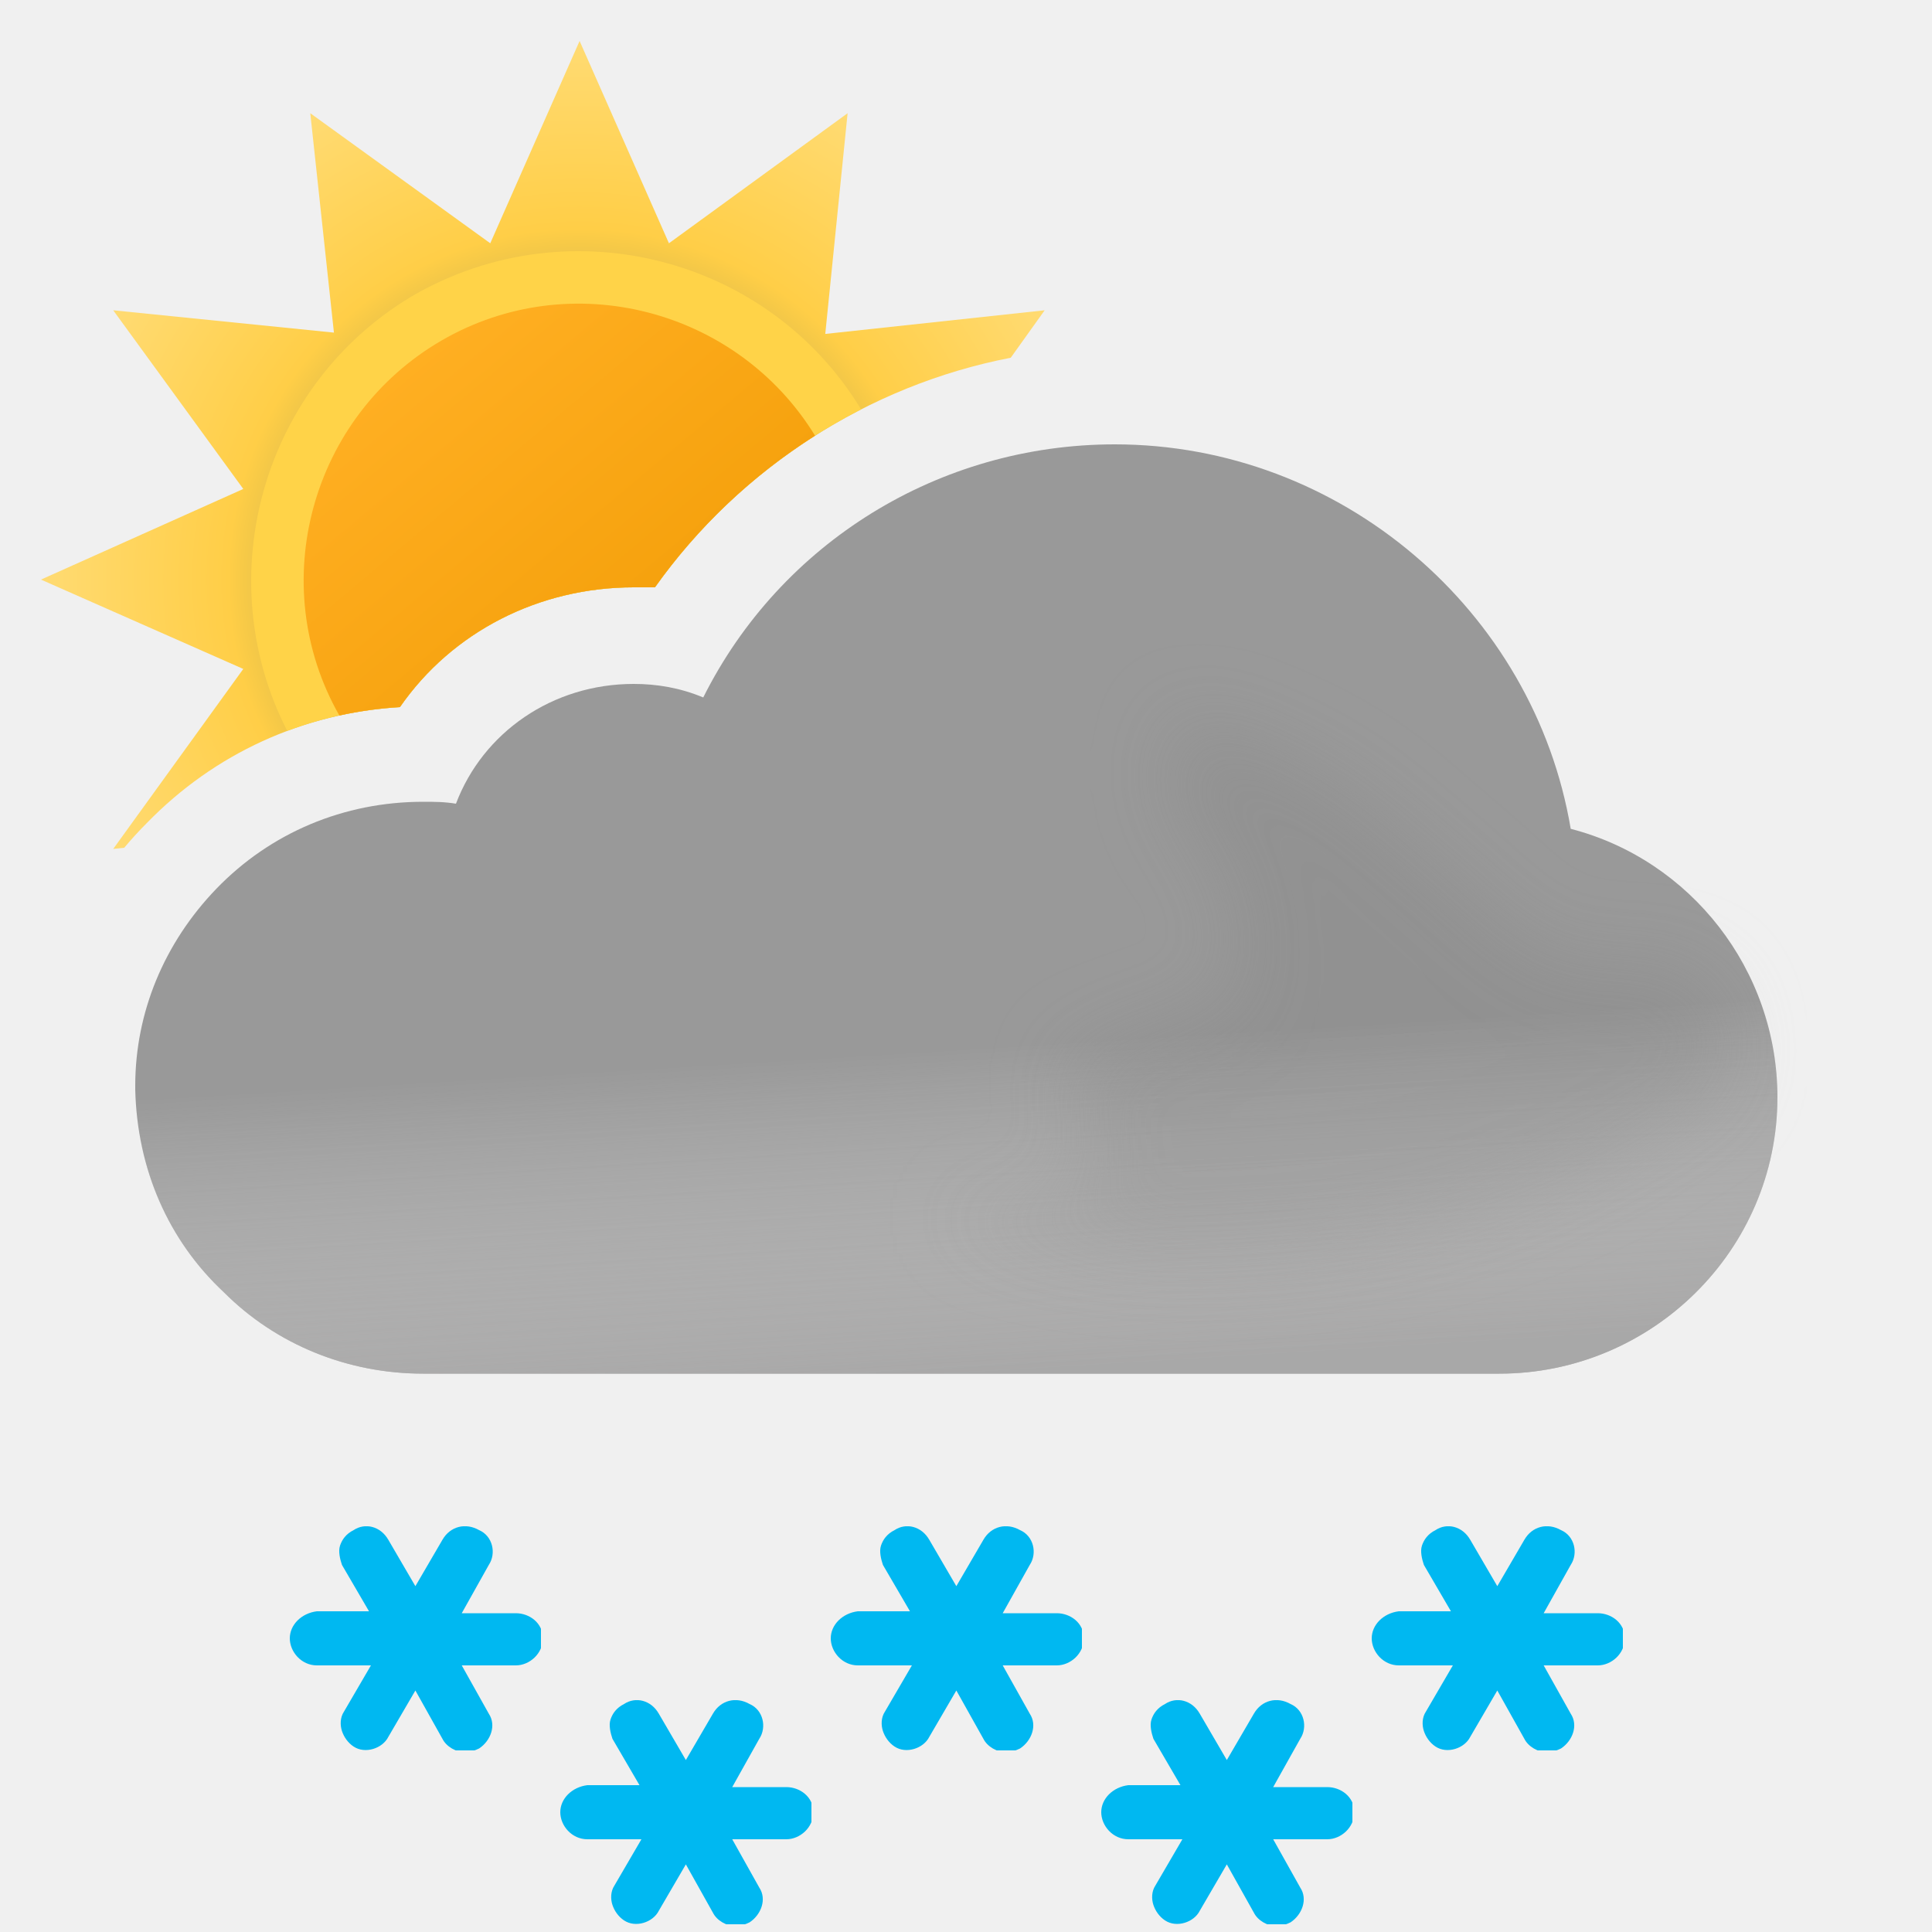
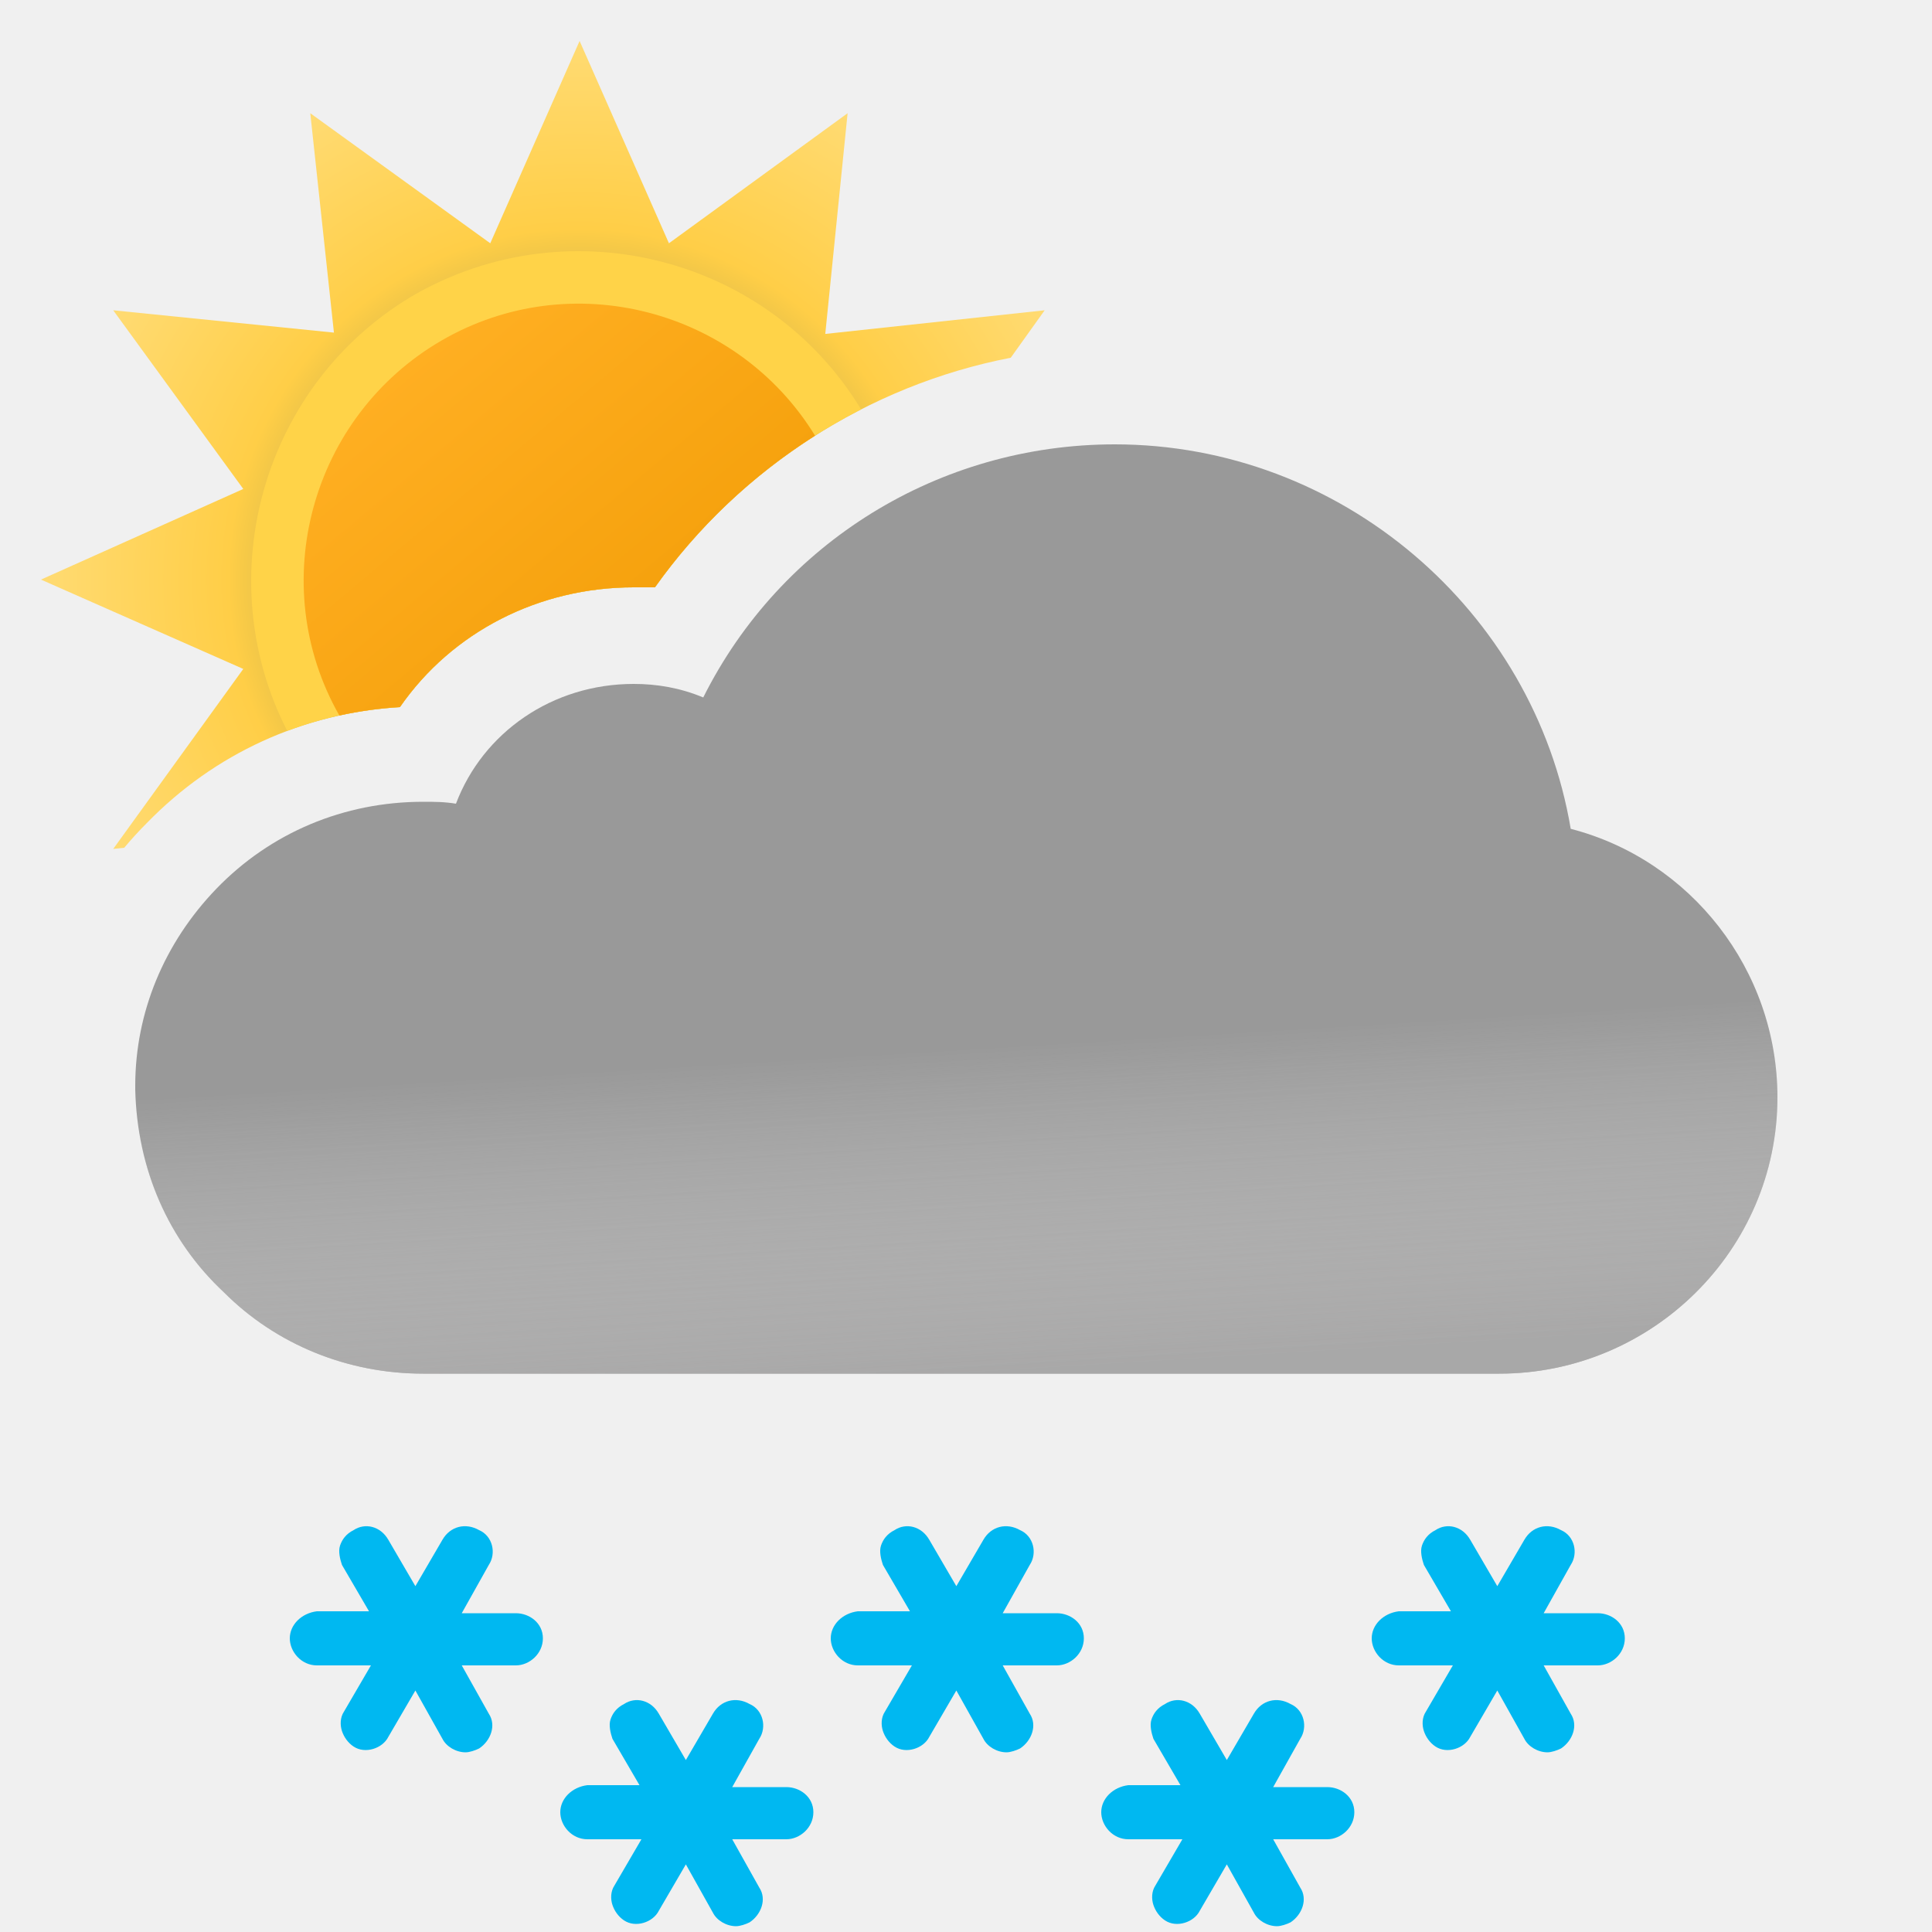
<svg xmlns="http://www.w3.org/2000/svg" width="100" height="100" viewBox="0 0 100 100" fill="none">
-   <path fill-rule="evenodd" clip-rule="evenodd" d="M52.315 18.517L54.072 16.06L42.716 17.284L43.872 5.86L34.624 12.592L30 2.12L25.376 12.592L16.06 5.86L17.284 17.216L5.86 16.06L12.592 25.308L2.12 30L12.592 34.624L5.86 43.94L6.43 43.879C6.799 43.438 7.189 43.011 7.6 42.6C11.1 39 15.7 36.9 20.7 36.6C23.4 32.7 27.9 30.4 32.8 30.4H33.9C38.263 24.259 44.911 19.947 52.315 18.517Z" fill="url(#paint0_radial_149_1454)" />
-   <path fill-rule="evenodd" clip-rule="evenodd" d="M14.867 37.831C16.715 37.138 18.674 36.721 20.7 36.6C23.4 32.7 27.9 30.4 32.8 30.4H33.9C36.668 26.504 40.355 23.345 44.572 21.19C39.797 13.327 29.549 10.665 21.49 15.234C13.62 19.799 10.765 29.835 14.867 37.831Z" fill="#FFD348" />
-   <path fill-rule="evenodd" clip-rule="evenodd" d="M17.565 37.034C18.587 36.809 19.635 36.664 20.7 36.6C23.4 32.7 27.9 30.4 32.8 30.4H33.9C36.132 27.258 38.963 24.594 42.187 22.551C38.161 15.989 29.554 13.74 22.858 17.623C16.094 21.547 13.704 30.25 17.565 37.034Z" fill="url(#paint1_linear_149_1454)" />
-   <path fill-rule="evenodd" clip-rule="evenodd" d="M81.3 42.9C79.4 31.6 69.4 23 57.7 23C48.6 23 40.4 28.1 36.4 36.1C35.2 35.6 34 35.4 32.8 35.4C28.6 35.4 25 37.9 23.6 41.6C23 41.5 22.5 41.5 21.9 41.5C17.8 41.5 14 43.1 11.2 46C8.5 48.8 7 52.4 7 56.2V56.4C7.1 60.5 8.7 64.2 11.6 66.9C14.3 69.6 18 71.1 21.9 71.1H77.6C85.5 71.1 92 64.7 92 56.8C92 50.2 87.5 44.5 81.3 42.9Z" fill="#999999" />
-   <g opacity="0.6">
-     <path fill-rule="evenodd" clip-rule="evenodd" d="M81.3 42.9C79.4 31.6 69.4 23 57.7 23C48.6 23 40.4 28.1 36.4 36.1C35.2 35.6 34 35.4 32.8 35.4C28.6 35.4 25 37.9 23.6 41.6C23 41.5 22.5 41.5 21.9 41.5C17.8 41.5 14 43.1 11.2 46C8.5 48.8 7 52.4 7 56.2V56.4C7.1 60.5 8.7 64.2 11.6 66.9C14.3 69.6 18 71.1 21.9 71.1H77.6C85.5 71.1 92 64.7 92 56.8C92 50.2 87.5 44.5 81.3 42.9Z" fill="url(#paint2_linear_149_1454)" style="mix-blend-mode:multiply" />
-   </g>
-   <g style="mix-blend-mode:multiply" opacity="0.3" filter="url(#filter0_f_149_1454)">
-     <path d="M29.5 64C31.287 64 54.348 62.728 55.98 62C58.21 61.006 53.59 55.028 55.98 54.531C57.059 54.306 58.647 53.603 58.647 53.603C58.647 53.603 62.999 52.001 63.75 52.001C64.501 52.001 64.124 49.037 63.89 47.191L63.75 45.871C63.75 45.001 61.158 43.197 60.75 41.001C60.466 39.474 61.174 37.416 61.026 37.033C61.026 37.033 60.975 37.004 60.99 37.001C61.005 36.997 61.016 37.008 61.026 37.033C61.138 37.086 61.948 37.36 61.948 37.36C63.896 38.02 66.977 39.099 69.75 41.001C71.408 42.138 73.691 44.314 73.691 44.314C73.691 44.314 75.336 45.586 75.75 46.001C76.75 47.001 79.75 50.001 81.75 50.001H86.75L89 51.591L89.5 54.801C89.5 62.701 83 69.101 75.1 69.101H18.5C18.5 69.101 23 64 29.5 64Z" fill="url(#paint3_radial_149_1454)" />
-   </g>
  <g clip-path="url(#clip0_149_1454)">
+     <path fill-rule="evenodd" clip-rule="evenodd" d="M52.315 18.517L54.072 16.06L42.716 17.284L43.872 5.86L34.624 12.592L30 2.12L25.376 12.592L16.06 5.86L17.284 17.216L5.86 16.06L12.592 25.308L2.12 30L12.592 34.624L5.86 43.94L6.43 43.879C6.799 43.438 7.189 43.011 7.6 42.6C11.1 39 15.7 36.9 20.7 36.6C23.4 32.7 27.9 30.4 32.8 30.4H33.9C38.263 24.259 44.911 19.947 52.315 18.517Z" fill="url(#paint0_radial_149_1454)" />
+     <path fill-rule="evenodd" clip-rule="evenodd" d="M14.867 37.831C16.715 37.138 18.674 36.721 20.7 36.6C23.4 32.7 27.9 30.4 32.8 30.4H33.9C36.668 26.504 40.355 23.345 44.572 21.19C39.797 13.327 29.549 10.665 21.49 15.234C13.62 19.799 10.765 29.835 14.867 37.831Z" fill="#FFD348" />
+     <path fill-rule="evenodd" clip-rule="evenodd" d="M17.565 37.034C18.587 36.809 19.635 36.664 20.7 36.6C23.4 32.7 27.9 30.4 32.8 30.4H33.9C36.132 27.258 38.963 24.594 42.187 22.551C38.161 15.989 29.554 13.74 22.858 17.623C16.094 21.547 13.704 30.25 17.565 37.034Z" fill="url(#paint1_linear_149_1454)" />
+     <path fill-rule="evenodd" clip-rule="evenodd" d="M81.3 42.9C79.4 31.6 69.4 23 57.7 23C48.6 23 40.4 28.1 36.4 36.1C35.2 35.6 34 35.4 32.8 35.4C28.6 35.4 25 37.9 23.6 41.6C23 41.5 22.5 41.5 21.9 41.5C17.8 41.5 14 43.1 11.2 46C8.5 48.8 7 52.4 7 56.2V56.4C7.1 60.5 8.7 64.2 11.6 66.9C14.3 69.6 18 71.1 21.9 71.1H77.6C85.5 71.1 92 64.7 92 56.8C92 50.2 87.5 44.5 81.3 42.9Z" fill="#999999" />
+     <g opacity="0.6">
+       <path fill-rule="evenodd" clip-rule="evenodd" d="M81.3 42.9C79.4 31.6 69.4 23 57.7 23C48.6 23 40.4 28.1 36.4 36.1C35.2 35.6 34 35.4 32.8 35.4C28.6 35.4 25 37.9 23.6 41.6C23 41.5 22.5 41.5 21.9 41.5C17.8 41.5 14 43.1 11.2 46C8.5 48.8 7 52.4 7 56.2V56.4C7.1 60.5 8.7 64.2 11.6 66.9C14.3 69.6 18 71.1 21.9 71.1H77.6C85.5 71.1 92 64.7 92 56.8C92 50.2 87.5 44.5 81.3 42.9Z" fill="url(#paint2_linear_149_1454)" style="mix-blend-mode:multiply" />
+     </g>
    <path d="M54.7 83.5H51.9L53.3 81C53.7 80.4 53.5 79.5 52.8 79.2C52.1 78.8 51.3 79 50.9 79.7L49.5 82.1L48.1 79.7C47.7 79 46.9 78.8 46.3 79.2C45.9 79.4 45.7 79.7 45.6 80C45.5 80.3 45.6 80.7 45.7 81L47.1 83.4H44.4C43.6 83.5 43 84.1 43 84.8C43 85.5 43.6 86.2 44.4 86.2H47.2L45.8 88.6C45.6 88.9 45.6 89.3 45.7 89.6C45.8 89.9 46 90.2 46.3 90.4C46.9 90.8 47.8 90.5 48.1 89.9L49.5 87.5L50.9 90C51.1 90.4 51.6 90.7 52.1 90.7C52.3 90.7 52.6 90.6 52.8 90.5C53.4 90.1 53.7 89.3 53.3 88.7L51.9 86.2H54.7C55.4 86.2 56.1 85.6 56.1 84.8C56.1 84 55.4 83.5 54.7 83.5Z" fill="#00B8F1" />
-   </g>
-   <g clip-path="url(#clip1_149_1454)">
    <path d="M82.7 83.5H79.9L81.3 81C81.7 80.4 81.5 79.5 80.8 79.2C80.1 78.8 79.3 79 78.9 79.7L77.5 82.1L76.1 79.7C75.7 79 74.9 78.8 74.3 79.2C73.9 79.4 73.7 79.7 73.6 80C73.5 80.3 73.6 80.7 73.7 81L75.1 83.4H72.4C71.6 83.5 71 84.1 71 84.8C71 85.5 71.6 86.2 72.4 86.2H75.2L73.8 88.6C73.6 88.9 73.6 89.3 73.7 89.6C73.8 89.9 74 90.2 74.3 90.4C74.9 90.8 75.8 90.5 76.1 89.9L77.5 87.5L78.9 90C79.1 90.4 79.6 90.7 80.1 90.7C80.3 90.7 80.6 90.6 80.8 90.5C81.4 90.1 81.7 89.3 81.3 88.7L79.9 86.2H82.7C83.4 86.2 84.1 85.6 84.1 84.8C84.1 84 83.4 83.5 82.7 83.5Z" fill="#00B8F1" />
-   </g>
-   <g clip-path="url(#clip2_149_1454)">
    <path d="M68.7 92.5H65.9L67.3 90C67.7 89.4 67.5 88.5 66.8 88.2C66.1 87.8 65.3 88 64.9 88.7L63.5 91.1L62.1 88.7C61.7 88 60.9 87.8 60.3 88.2C59.9 88.4 59.7 88.7 59.6 89C59.5 89.3 59.6 89.7 59.7 90L61.1 92.4H58.4C57.6 92.5 57 93.1 57 93.8C57 94.5 57.6 95.2 58.4 95.2H61.2L59.8 97.6C59.6 97.9 59.6 98.3 59.7 98.6C59.8 98.9 60 99.2 60.3 99.4C60.9 99.8 61.8 99.5 62.1 98.9L63.5 96.5L64.9 99C65.1 99.4 65.6 99.7 66.1 99.7C66.3 99.7 66.6 99.6 66.8 99.5C67.4 99.1 67.7 98.3 67.3 97.7L65.9 95.2H68.7C69.4 95.2 70.1 94.6 70.1 93.8C70.1 93 69.4 92.5 68.7 92.5Z" fill="#00B8F1" />
-   </g>
-   <g clip-path="url(#clip3_149_1454)">
    <path d="M40.7 92.5H37.9L39.3 90C39.7 89.4 39.5 88.5 38.8 88.2C38.1 87.8 37.3 88 36.9 88.7L35.5 91.1L34.1 88.7C33.7 88 32.9 87.8 32.3 88.2C31.9 88.4 31.7 88.7 31.6 89C31.5 89.3 31.6 89.7 31.7 90L33.1 92.4H30.4C29.6 92.5 29 93.1 29 93.8C29 94.5 29.6 95.2 30.4 95.2H33.2L31.8 97.6C31.6 97.9 31.6 98.3 31.7 98.6C31.8 98.9 32 99.2 32.3 99.4C32.9 99.8 33.8 99.5 34.1 98.9L35.5 96.5L36.9 99C37.1 99.4 37.6 99.7 38.1 99.7C38.3 99.7 38.6 99.6 38.8 99.5C39.4 99.1 39.7 98.3 39.3 97.7L37.9 95.2H40.7C41.4 95.2 42.1 94.6 42.1 93.8C42.1 93 41.4 92.5 40.7 92.5Z" fill="#00B8F1" />
-   </g>
-   <g clip-path="url(#clip4_149_1454)">
    <path d="M26.7 83.5H23.9L25.3 81C25.7 80.4 25.5 79.5 24.8 79.2C24.1 78.8 23.3 79 22.9 79.7L21.5 82.1L20.1 79.7C19.7 79 18.9 78.8 18.3 79.2C17.9 79.4 17.7 79.7 17.6 80C17.5 80.3 17.6 80.7 17.7 81L19.1 83.4H16.4C15.6 83.5 15 84.1 15 84.8C15 85.5 15.6 86.2 16.4 86.2H19.2L17.8 88.6C17.6 88.9 17.6 89.3 17.7 89.6C17.8 89.9 18 90.2 18.3 90.4C18.9 90.8 19.8 90.5 20.1 89.9L21.5 87.5L22.9 90C23.1 90.4 23.6 90.7 24.1 90.7C24.3 90.7 24.6 90.6 24.8 90.5C25.4 90.1 25.7 89.3 25.3 88.7L23.9 86.2H26.7C27.4 86.2 28.1 85.6 28.1 84.8C28.1 84 27.4 83.5 26.7 83.5Z" fill="#00B8F1" />
  </g>
  <defs>
-     <filter id="filter0_f_149_1454" x="14.5" y="33" width="79" height="40.101" filterUnits="userSpaceOnUse" color-interpolation-filters="sRGB">
-       <feFlood flood-opacity="0" result="BackgroundImageFix" />
-       <feBlend mode="normal" in="SourceGraphic" in2="BackgroundImageFix" result="shape" />
-       <feGaussianBlur stdDeviation="2" result="effect1_foregroundBlur_149_1454" />
-     </filter>
    <radialGradient id="paint0_radial_149_1454" cx="0" cy="0" r="1" gradientUnits="userSpaceOnUse" gradientTransform="translate(30 30.0001) scale(27.88)">
      <stop offset="0.514" stop-color="#D6B849" />
      <stop offset="0.652" stop-color="#FFCE47" />
      <stop offset="1" stop-color="#FFDB73" />
    </radialGradient>
    <linearGradient id="paint1_linear_149_1454" x1="20.817" y1="19.057" x2="39.177" y2="40.937" gradientUnits="userSpaceOnUse">
      <stop stop-color="#FFAF22" />
      <stop offset="0.99" stop-color="#F09900" />
    </linearGradient>
    <linearGradient id="paint2_linear_149_1454" x1="47.5" y1="38.5" x2="49.5" y2="71.1" gradientUnits="userSpaceOnUse">
      <stop offset="0.484" stop-color="white" stop-opacity="0" />
      <stop offset="1" stop-color="#B3B2B2" />
    </linearGradient>
-     <radialGradient id="paint3_radial_149_1454" cx="0" cy="0" r="1" gradientUnits="userSpaceOnUse" gradientTransform="translate(68 41) rotate(75.0686) scale(23.2863 33.7318)">
-       <stop stop-color="#D5D5D5" />
-       <stop offset="1" stop-color="#D0D0D0" />
-       <stop offset="1" stop-color="#9B9B9B" stop-opacity="0" />
-     </radialGradient>
    <clipPath id="clip0_149_1454">
-       <rect width="13" height="11.6" fill="white" transform="translate(43 79)" />
-     </clipPath>
-     <clipPath id="clip1_149_1454">
-       <rect width="13" height="11.6" fill="white" transform="translate(71 79)" />
-     </clipPath>
-     <clipPath id="clip2_149_1454">
-       <rect width="13" height="11.6" fill="white" transform="translate(57 88)" />
-     </clipPath>
-     <clipPath id="clip3_149_1454">
-       <rect width="13" height="11.6" fill="white" transform="translate(29 88)" />
-     </clipPath>
-     <clipPath id="clip4_149_1454">
-       <rect width="13" height="11.6" fill="white" transform="translate(15 79)" />
+       <rect width="100" height="100" fill="white" />
    </clipPath>
  </defs>
</svg>
